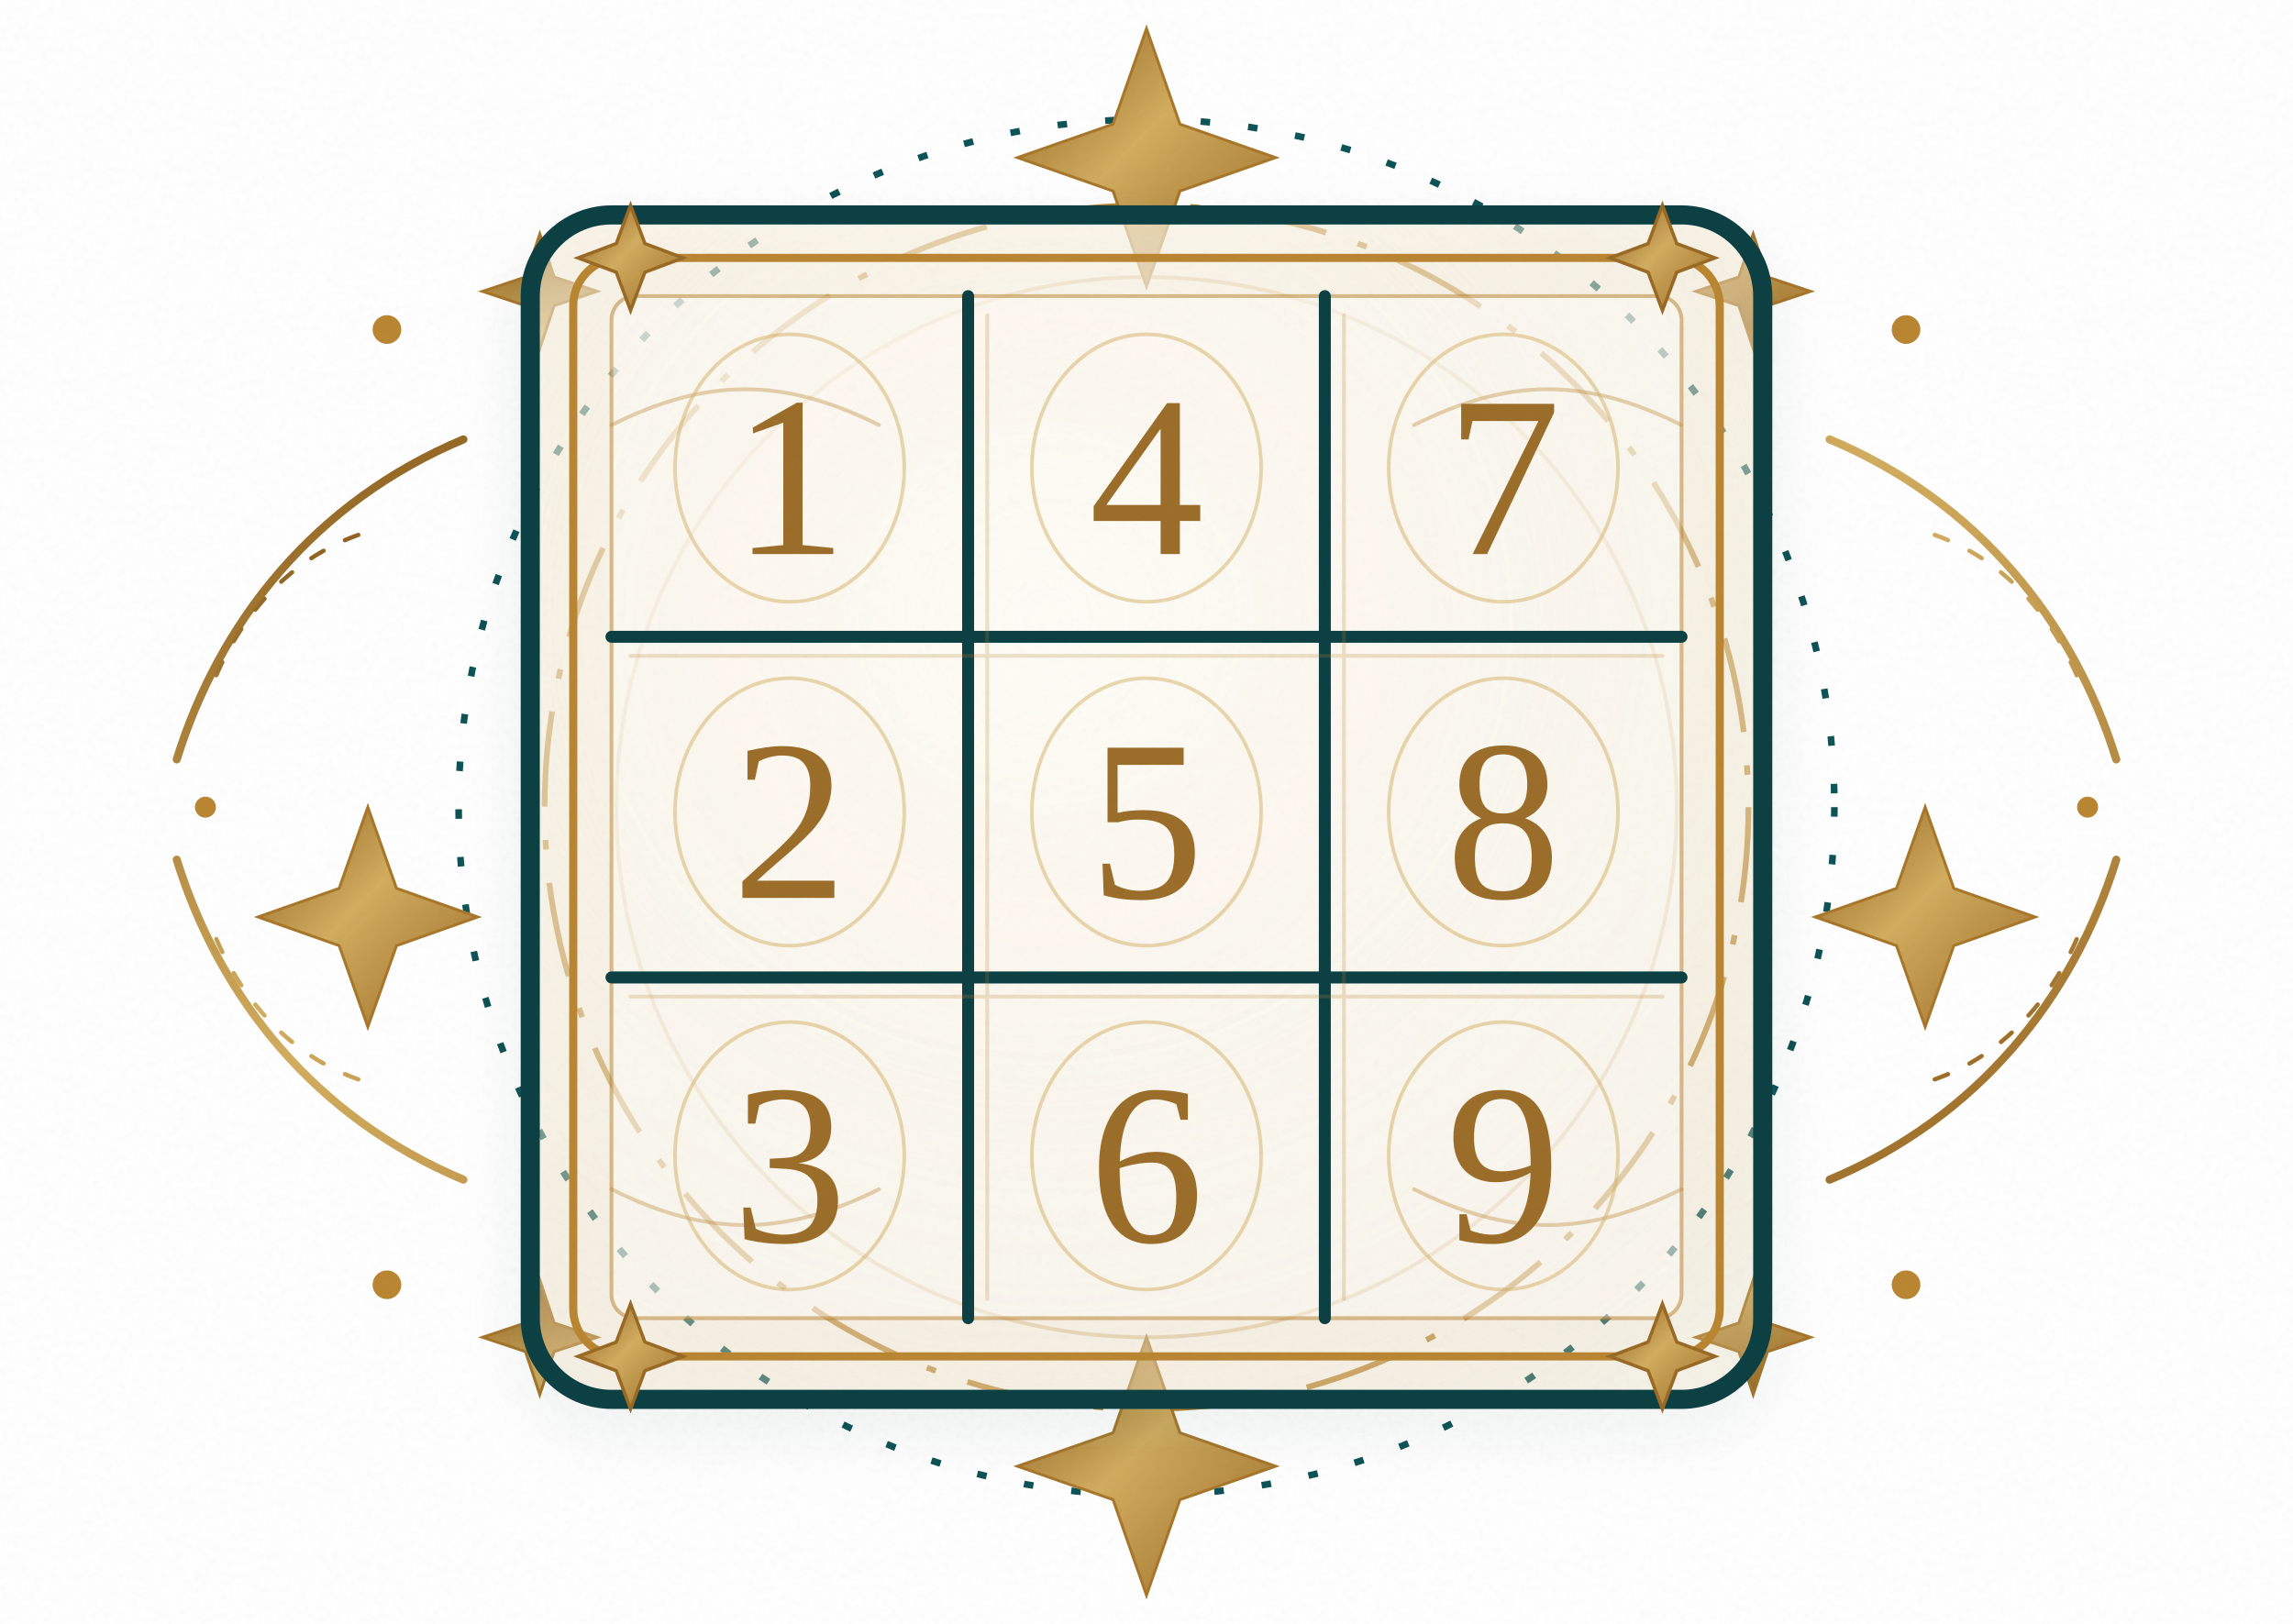
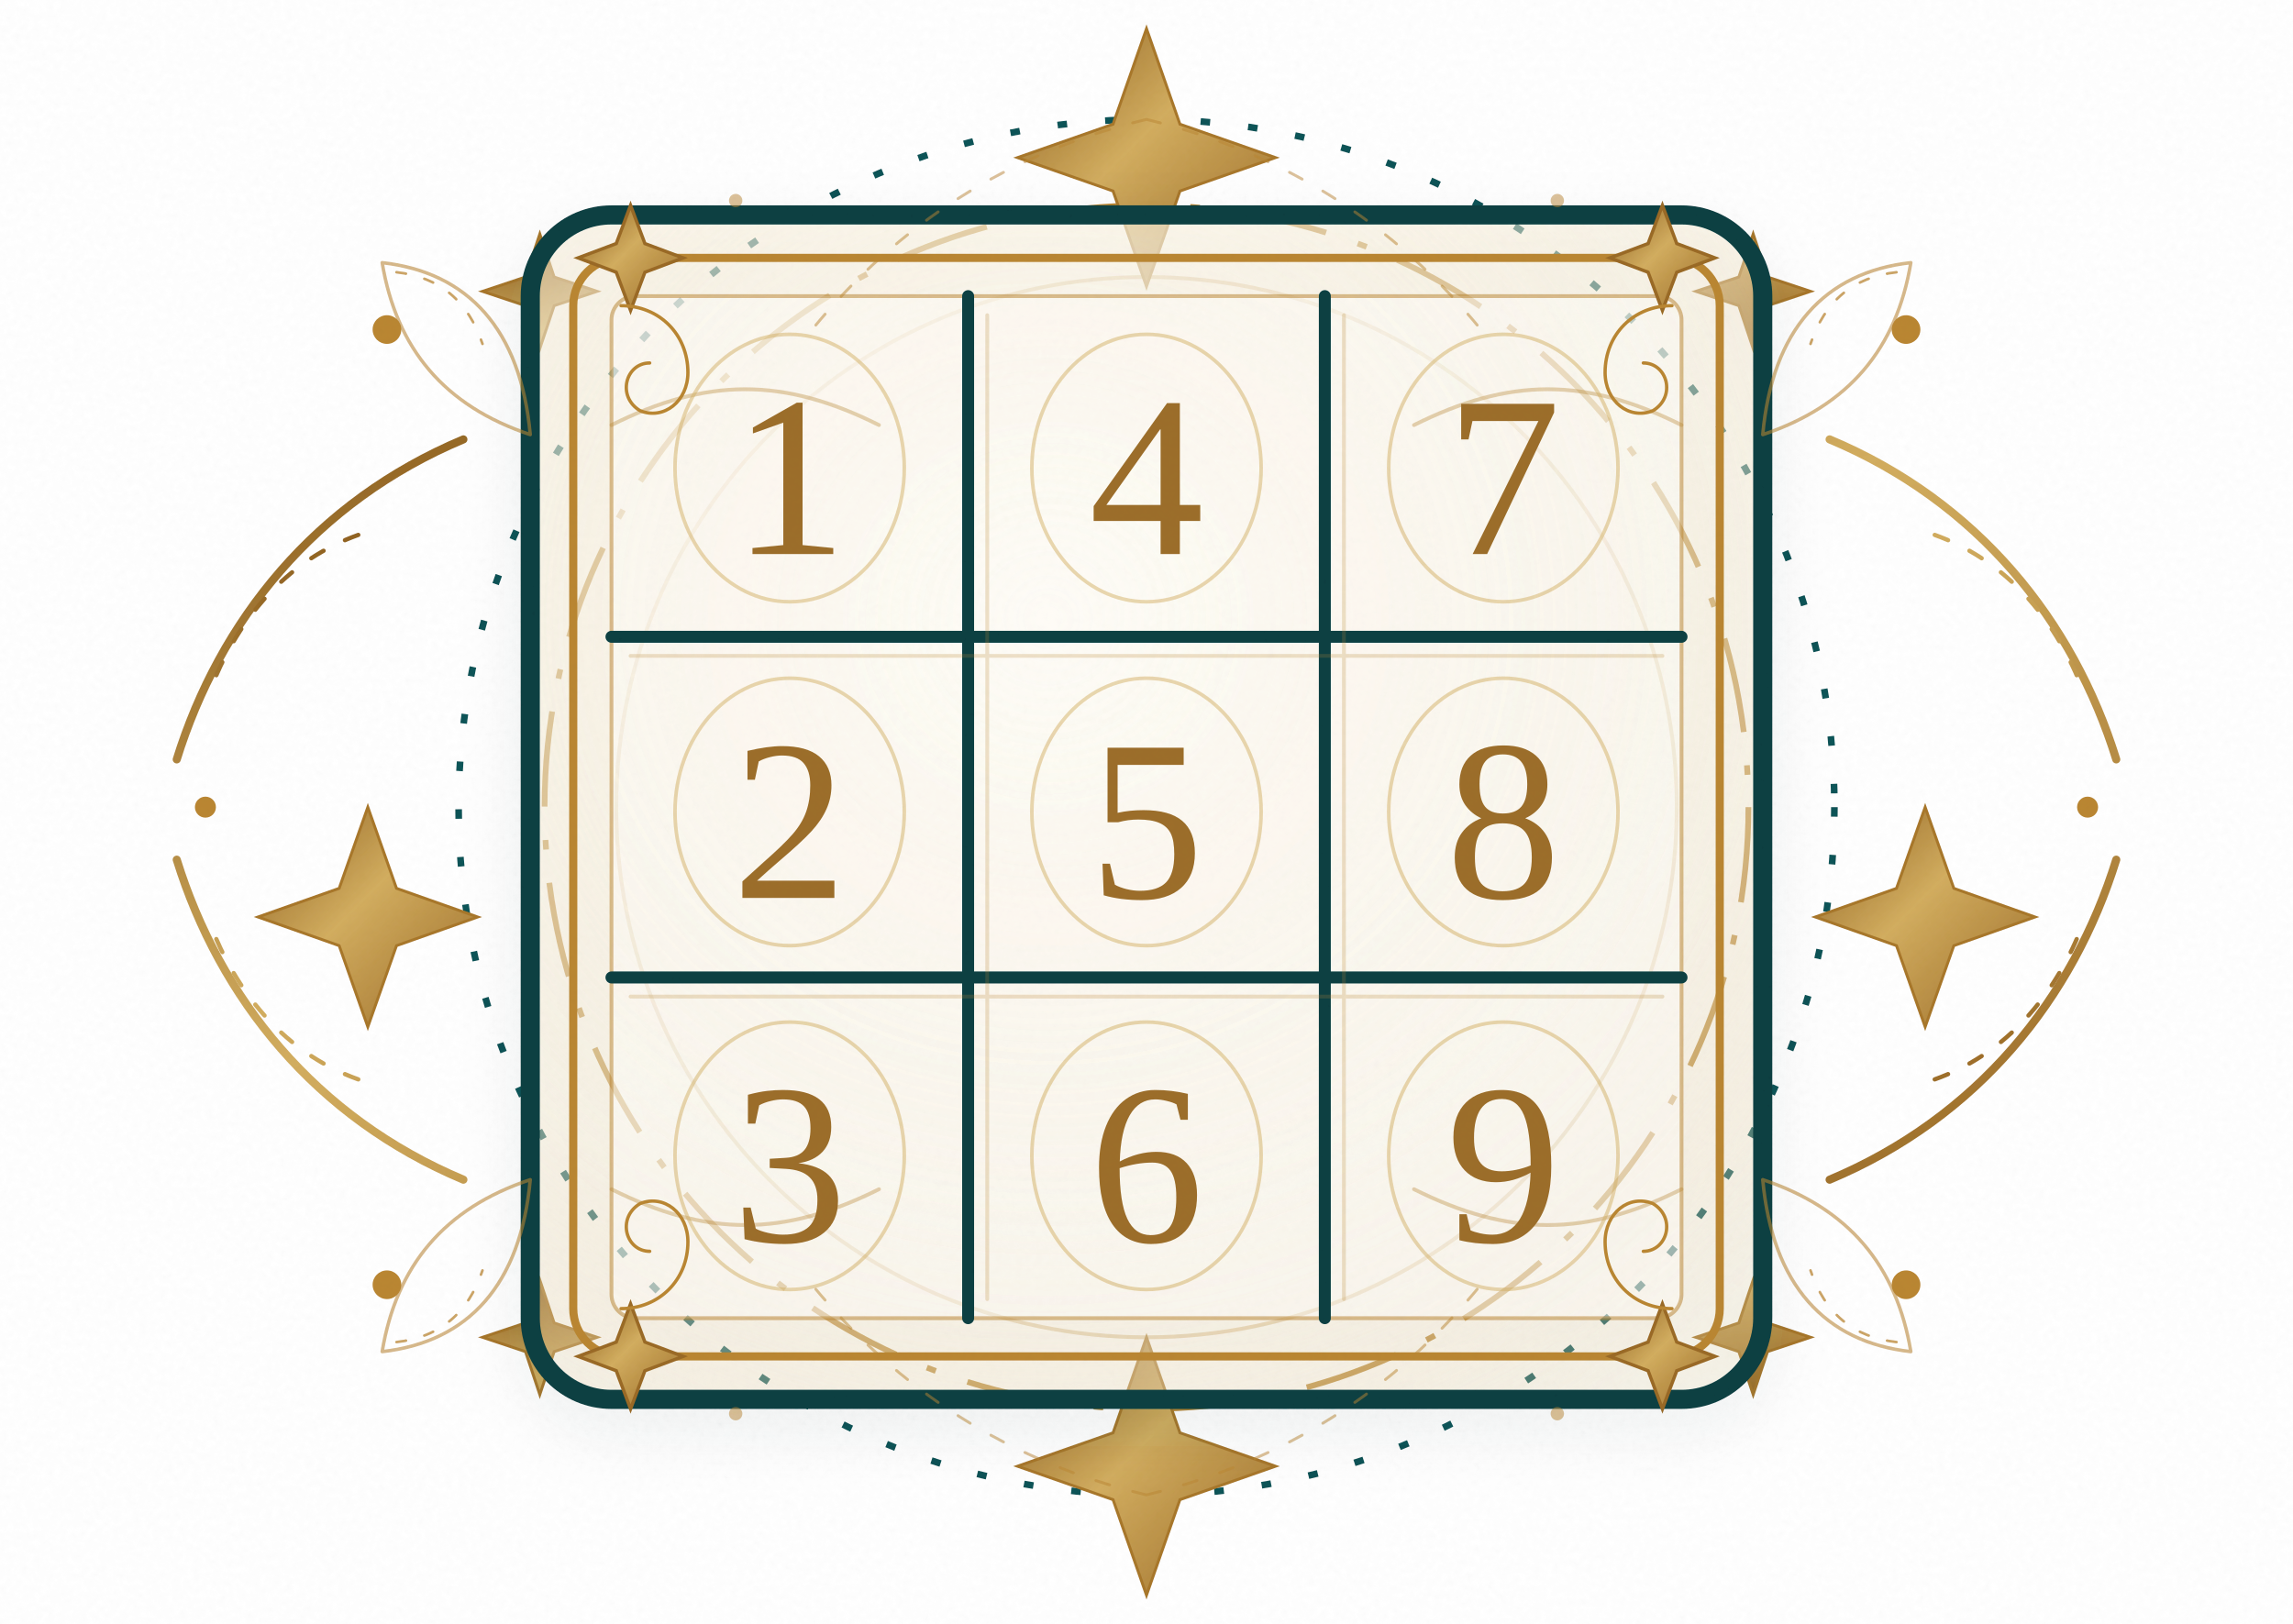
<svg xmlns="http://www.w3.org/2000/svg" viewBox="0 0 480 340" role="img" aria-labelledby="title desc">
  <defs>
    <linearGradient id="gold" x1="0" y1="0" x2="1" y2="1">
      <stop offset="0" stop-color="#8b5d1c" />
      <stop offset=".45" stop-color="#d2ad60" />
      <stop offset="1" stop-color="#9a6a25" />
    </linearGradient>
    <radialGradient id="paper" cx=".42" cy=".34" r=".8">
      <stop offset="0" stop-color="#fffdf5" stop-opacity=".92" />
      <stop offset=".72" stop-color="#f7ecd4" stop-opacity=".48" />
      <stop offset="1" stop-color="#ead5aa" stop-opacity=".22" />
    </radialGradient>
    <filter id="grain" x="-10%" y="-10%" width="120%" height="120%">
      <feTurbulence type="fractalNoise" baseFrequency=".72" numOctaves="3" seed="12" result="noise" />
      <feColorMatrix in="noise" type="saturate" values="0" result="mono" />
      <feComponentTransfer in="mono" result="faded">
        <feFuncA type="table" tableValues="0 .045" />
      </feComponentTransfer>
      <feBlend in="SourceGraphic" in2="faded" mode="multiply" />
    </filter>
    <filter id="softShadow" x="-20%" y="-20%" width="140%" height="140%">
      <feDropShadow dx="0" dy="5" stdDeviation="6" flood-color="#173f41" flood-opacity=".13" />
    </filter>
  </defs>
  <g filter="url(#grain)">
    <circle cx="240" cy="169" r="144" fill="none" stroke="#0a5458" stroke-width="1.4" stroke-dasharray="2 8" />
    <circle cx="240" cy="169" r="126" fill="none" stroke="#b98632" stroke-width="1.2" stroke-dasharray="20 7 2 7" />
    <circle cx="240" cy="169" r="111" fill="none" stroke="#b98632" stroke-opacity=".42" stroke-width=".8" />
    <g fill="none" stroke="url(#gold)" stroke-linecap="round">
      <path d="M97 92c-31 13-51 38-60 67M383 92c31 13 51 38 60 67M97 247c-31-13-51-38-60-67M383 247c31-13 51-38 60-67" stroke-width="1.7" />
      <path d="M75 112c-14 5-24 16-30 30M405 112c14 5 24 16 30 30M75 226c-14-5-24-16-30-30M405 226c14-5 24-16 30-30" stroke-width=".9" stroke-dasharray="3 5" />
    </g>
    <g fill="url(#gold)" stroke="#a8772b" stroke-width=".6">
      <path d="m240 6 7 20 20 7-20 7-7 20-7-20-20-7 20-7Z" />
      <path d="m240 280 7 20 20 7-20 7-7 20-7-20-20-7 20-7Z" />
      <path d="m77 169 6 17 17 6-17 6-6 17-6-17-17-6 17-6Z" />
      <path d="m403 169 6 17 17 6-17 6-6 17-6-17-17-6 17-6Z" />
      <path d="m113 49 3 9 9 3-9 3-3 9-3-9-9-3 9-3ZM367 49l3 9 9 3-9 3-3 9-3-9-9-3 9-3Z" />
      <path d="m113 268 3 9 9 3-9 3-3 9-3-9-9-3 9-3Zm254 0 3 9 9 3-9 3-3 9-3-9-9-3 9-3Z" />
    </g>
    <g fill="#b98632">
      <circle cx="81" cy="69" r="3" />
      <circle cx="399" cy="69" r="3" />
      <circle cx="81" cy="269" r="3" />
      <circle cx="399" cy="269" r="3" />
      <circle cx="43" cy="169" r="2.2" />
      <circle cx="437" cy="169" r="2.2" />
    </g>
    <g filter="url(#softShadow)">
      <rect x="111" y="45" width="258" height="248" rx="17" fill="url(#paper)" stroke="#073f43" stroke-width="4" />
      <rect x="120" y="54" width="240" height="230" rx="10" fill="none" stroke="#b98632" stroke-width="1.7" />
      <rect x="128" y="62" width="224" height="214" rx="5" fill="#fffdf8" fill-opacity=".44" stroke="#b98632" stroke-opacity=".52" stroke-width=".8" />
    </g>
    <g fill="none" stroke-linecap="round" stroke-linejoin="round">
      <path d="M128 133.33h224M128 204.66h224M202.66 62v214M277.33 62v214" stroke="#073f43" stroke-width="2.5" />
      <path d="M132 137.33h216M132 208.66h216M206.66 66v206M281.33 66v206" stroke="#b98632" stroke-opacity=".24" stroke-width=".8" />
      <path d="M128 89c20-10 36-10 56 0M296 89c20-10 36-10 56 0M128 249c20 10 36 10 56 0M296 249c20 10 36 10 56 0" stroke="#b98632" stroke-opacity=".36" stroke-width=".8" />
    </g>
    <g fill="url(#gold)" stroke="#9a6a25" stroke-width=".7">
      <path d="m121 54 8 3 3 8 3-8 8-3-8-3-3-8-3 8Z" />
      <path d="m337 54 8 3 3 8 3-8 8-3-8-3-3-8-3 8Z" />
      <path d="m121 284 8-3 3-8 3 8 8 3-8 3-3 8-3-8Z" />
      <path d="m337 284 8-3 3-8 3 8 8 3-8 3-3 8-3-8Z" />
    </g>
    <g fill="#9c6e2b" font-family="Georgia, 'Times New Roman', serif" font-size="48" text-anchor="middle">
      <text x="165.3" y="116">1</text>
      <text x="240" y="116">4</text>
      <text x="314.7" y="116">7</text>
      <text x="165.3" y="188">2</text>
      <text x="240" y="188">5</text>
      <text x="314.7" y="188">8</text>
      <text x="165.3" y="260">3</text>
      <text x="240" y="260">6</text>
      <text x="314.7" y="260">9</text>
    </g>
    <g fill="none" stroke="#d2ad60" stroke-width=".75" opacity=".48">
      <ellipse cx="165.3" cy="98" rx="24" ry="28" />
      <ellipse cx="240" cy="98" rx="24" ry="28" />
      <ellipse cx="314.7" cy="98" rx="24" ry="28" />
      <ellipse cx="165.3" cy="170" rx="24" ry="28" />
      <ellipse cx="240" cy="170" rx="24" ry="28" />
      <ellipse cx="314.7" cy="170" rx="24" ry="28" />
      <ellipse cx="165.3" cy="242" rx="24" ry="28" />
      <ellipse cx="240" cy="242" rx="24" ry="28" />
      <ellipse cx="314.7" cy="242" rx="24" ry="28" />
    </g>
+     <g fill="none" stroke="#b98632" stroke-linecap="round" stroke-linejoin="round">
+       <path d="M111 91c-18-6-28-18-31-36 18 2 29 14 31 36Zm258 0c18-6 28-18 31-36-18 2-29 14-31 36ZM111 247c-18 6-28 18-31 36 18-2 29-14 31-36Zm258 0c18 6 28 18 31 36-18-2-29-14-31-36Z" stroke-width=".72" opacity=".58" />
+       <path d="M83 57c9 1 15 6 18 15M397 57c-9 1-15 6-18 15M83 281c9-1 15-6 18-15M397 281c-9-1-15-6-18-15" stroke-width=".55" stroke-dasharray="2 4" opacity=".75" />
+       <path d="M240 25c-29 7-52 22-70 44M240 25c29 7 52 22 70 44M240 313c-29-7-52-22-70-44M240 313c29-7 52-22 70-44" stroke-width=".6" stroke-dasharray="3 5" opacity=".5" />
+       <path d="M130 64c8 0 14 6 14 14 0 6-5 10-10 8-5-3-3-10 2-10M350 64c-8 0-14 6-14 14 0 6 5 10 10 8 5-3 3-10-2-10M130 274c8 0 14-6 14-14 0-6-5-10-10-8-5 3-3 10 2 10M350 274c-8 0-14-6-14-14 0-6 5-10 10-8 5 3 3 10-2 10" stroke-width=".7" />
+     </g>
+     <g fill="#b98632" opacity=".5">
+       <circle cx="154" cy="42" r="1.4" />
+       <circle cx="326" cy="42" r="1.4" />
+       <circle cx="154" cy="296" r="1.4" />
+       <circle cx="326" cy="296" r="1.4" />
+     </g>
  </g>
</svg>
